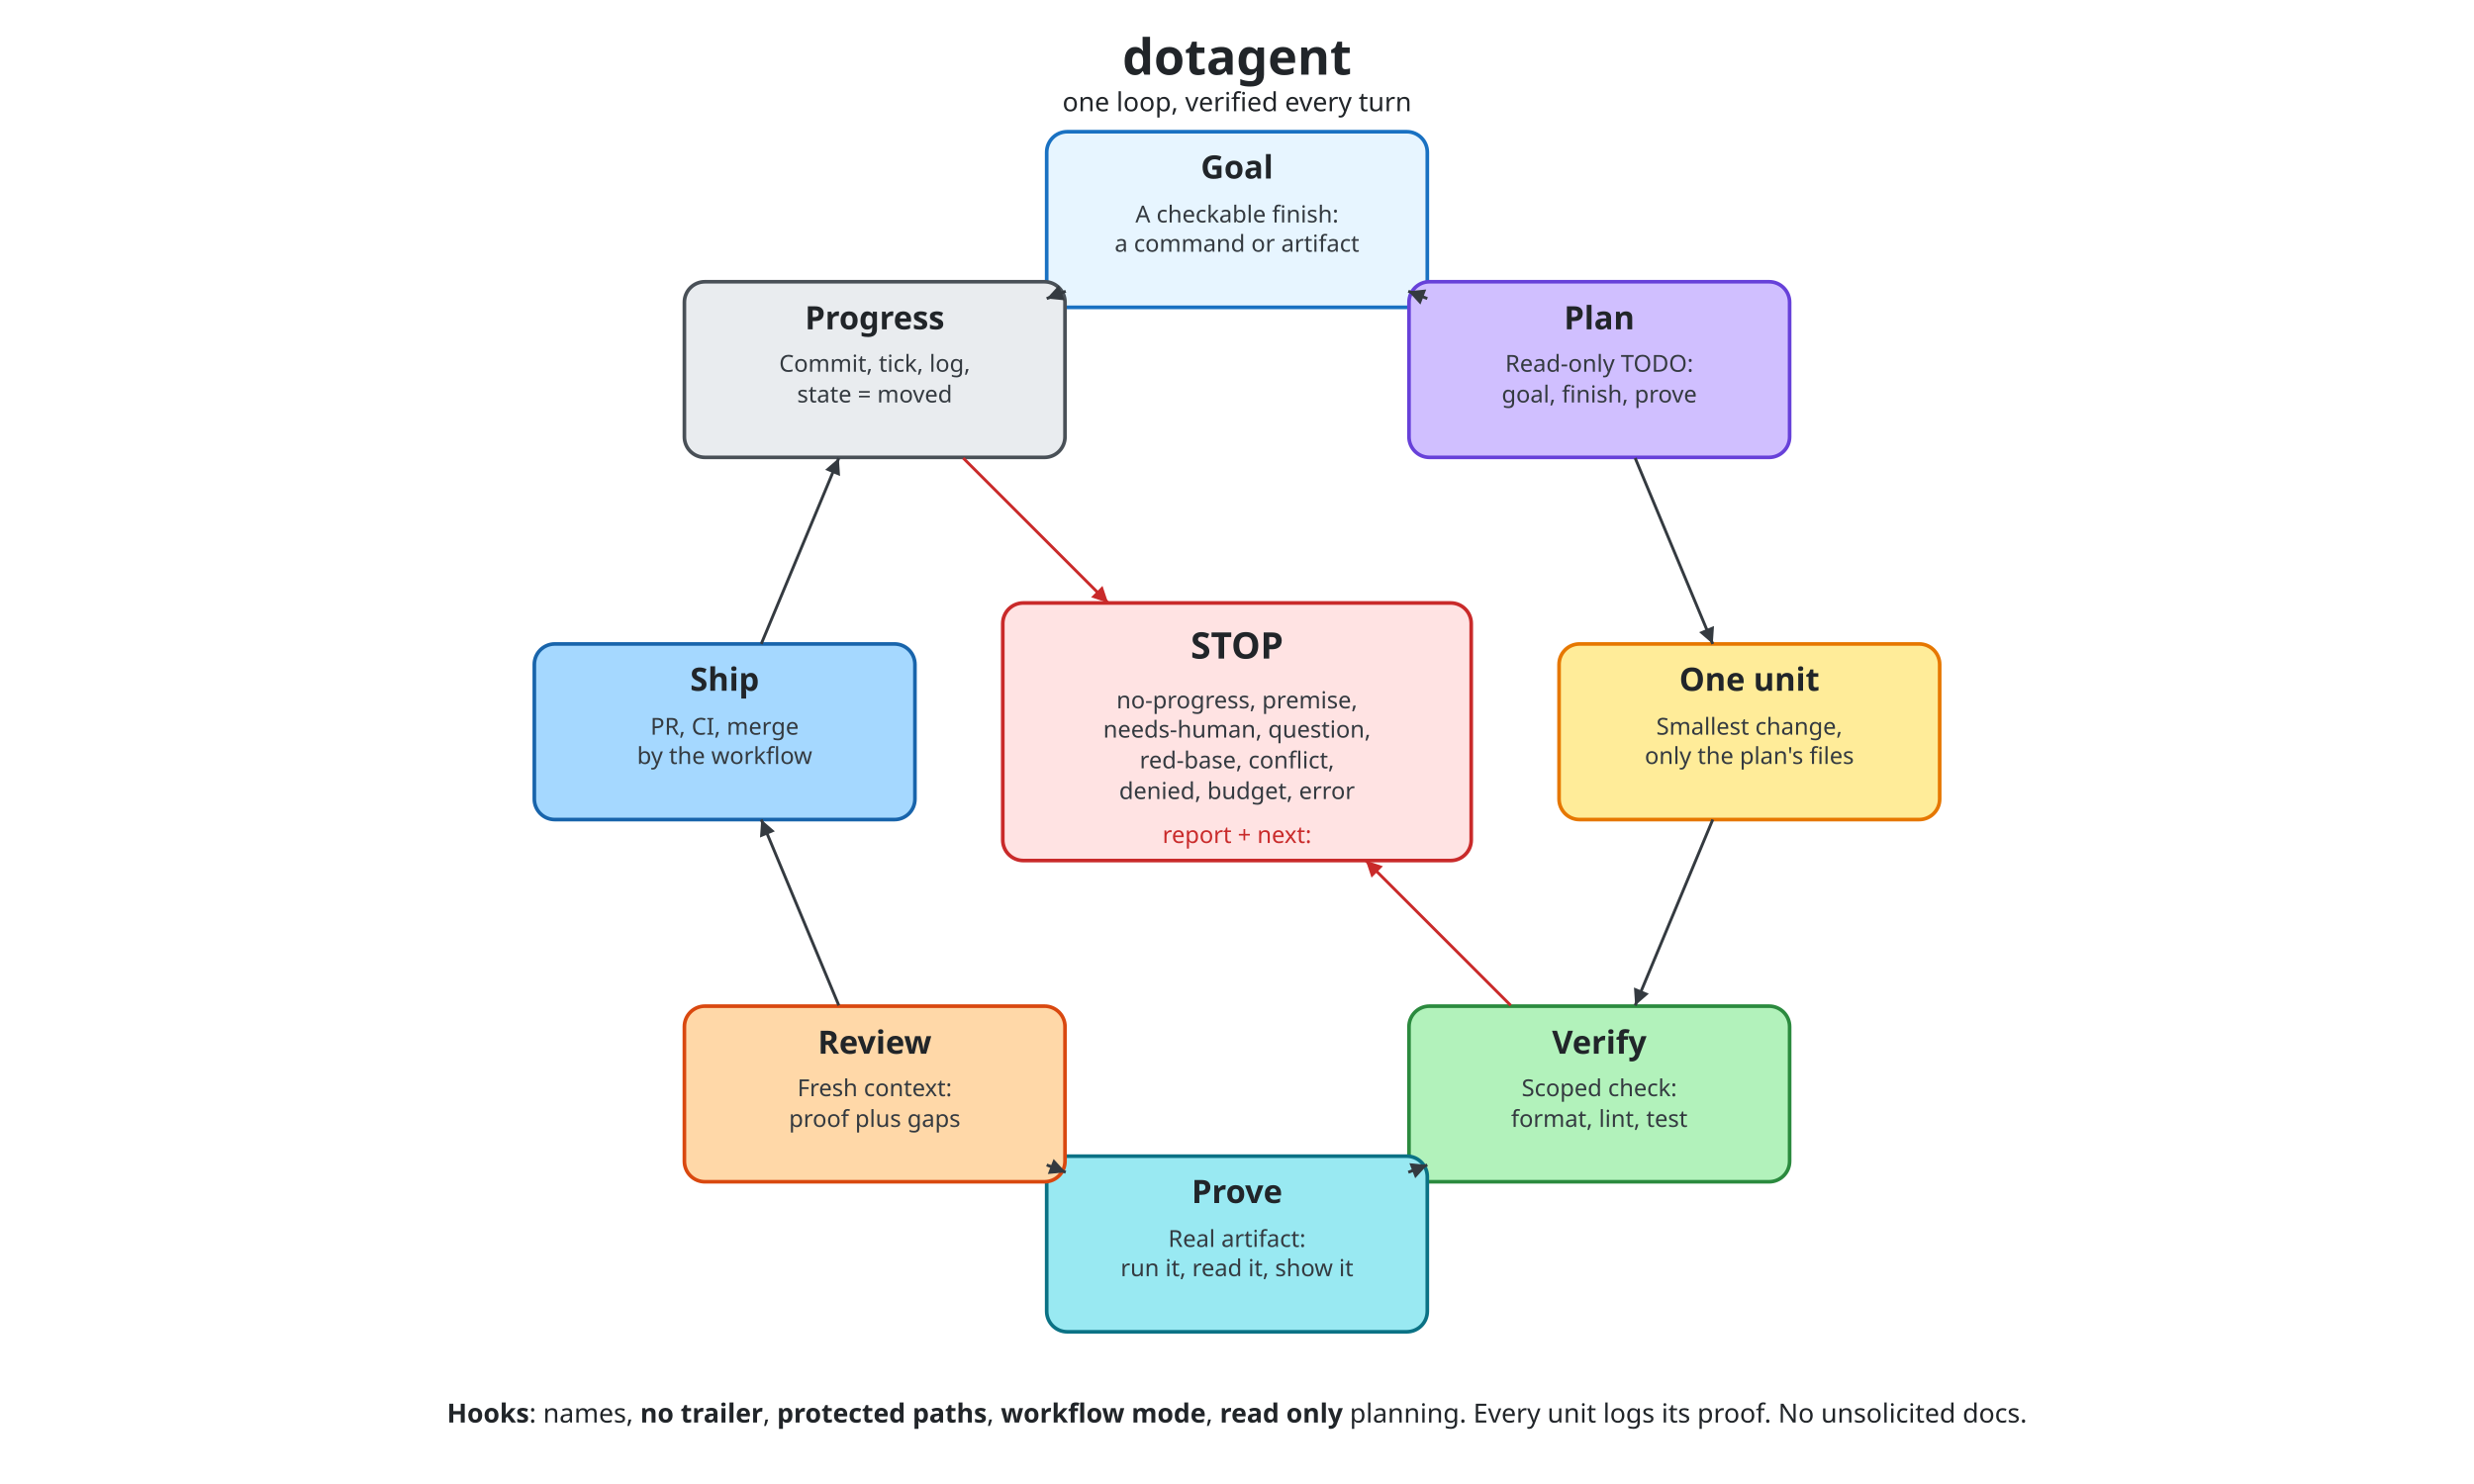
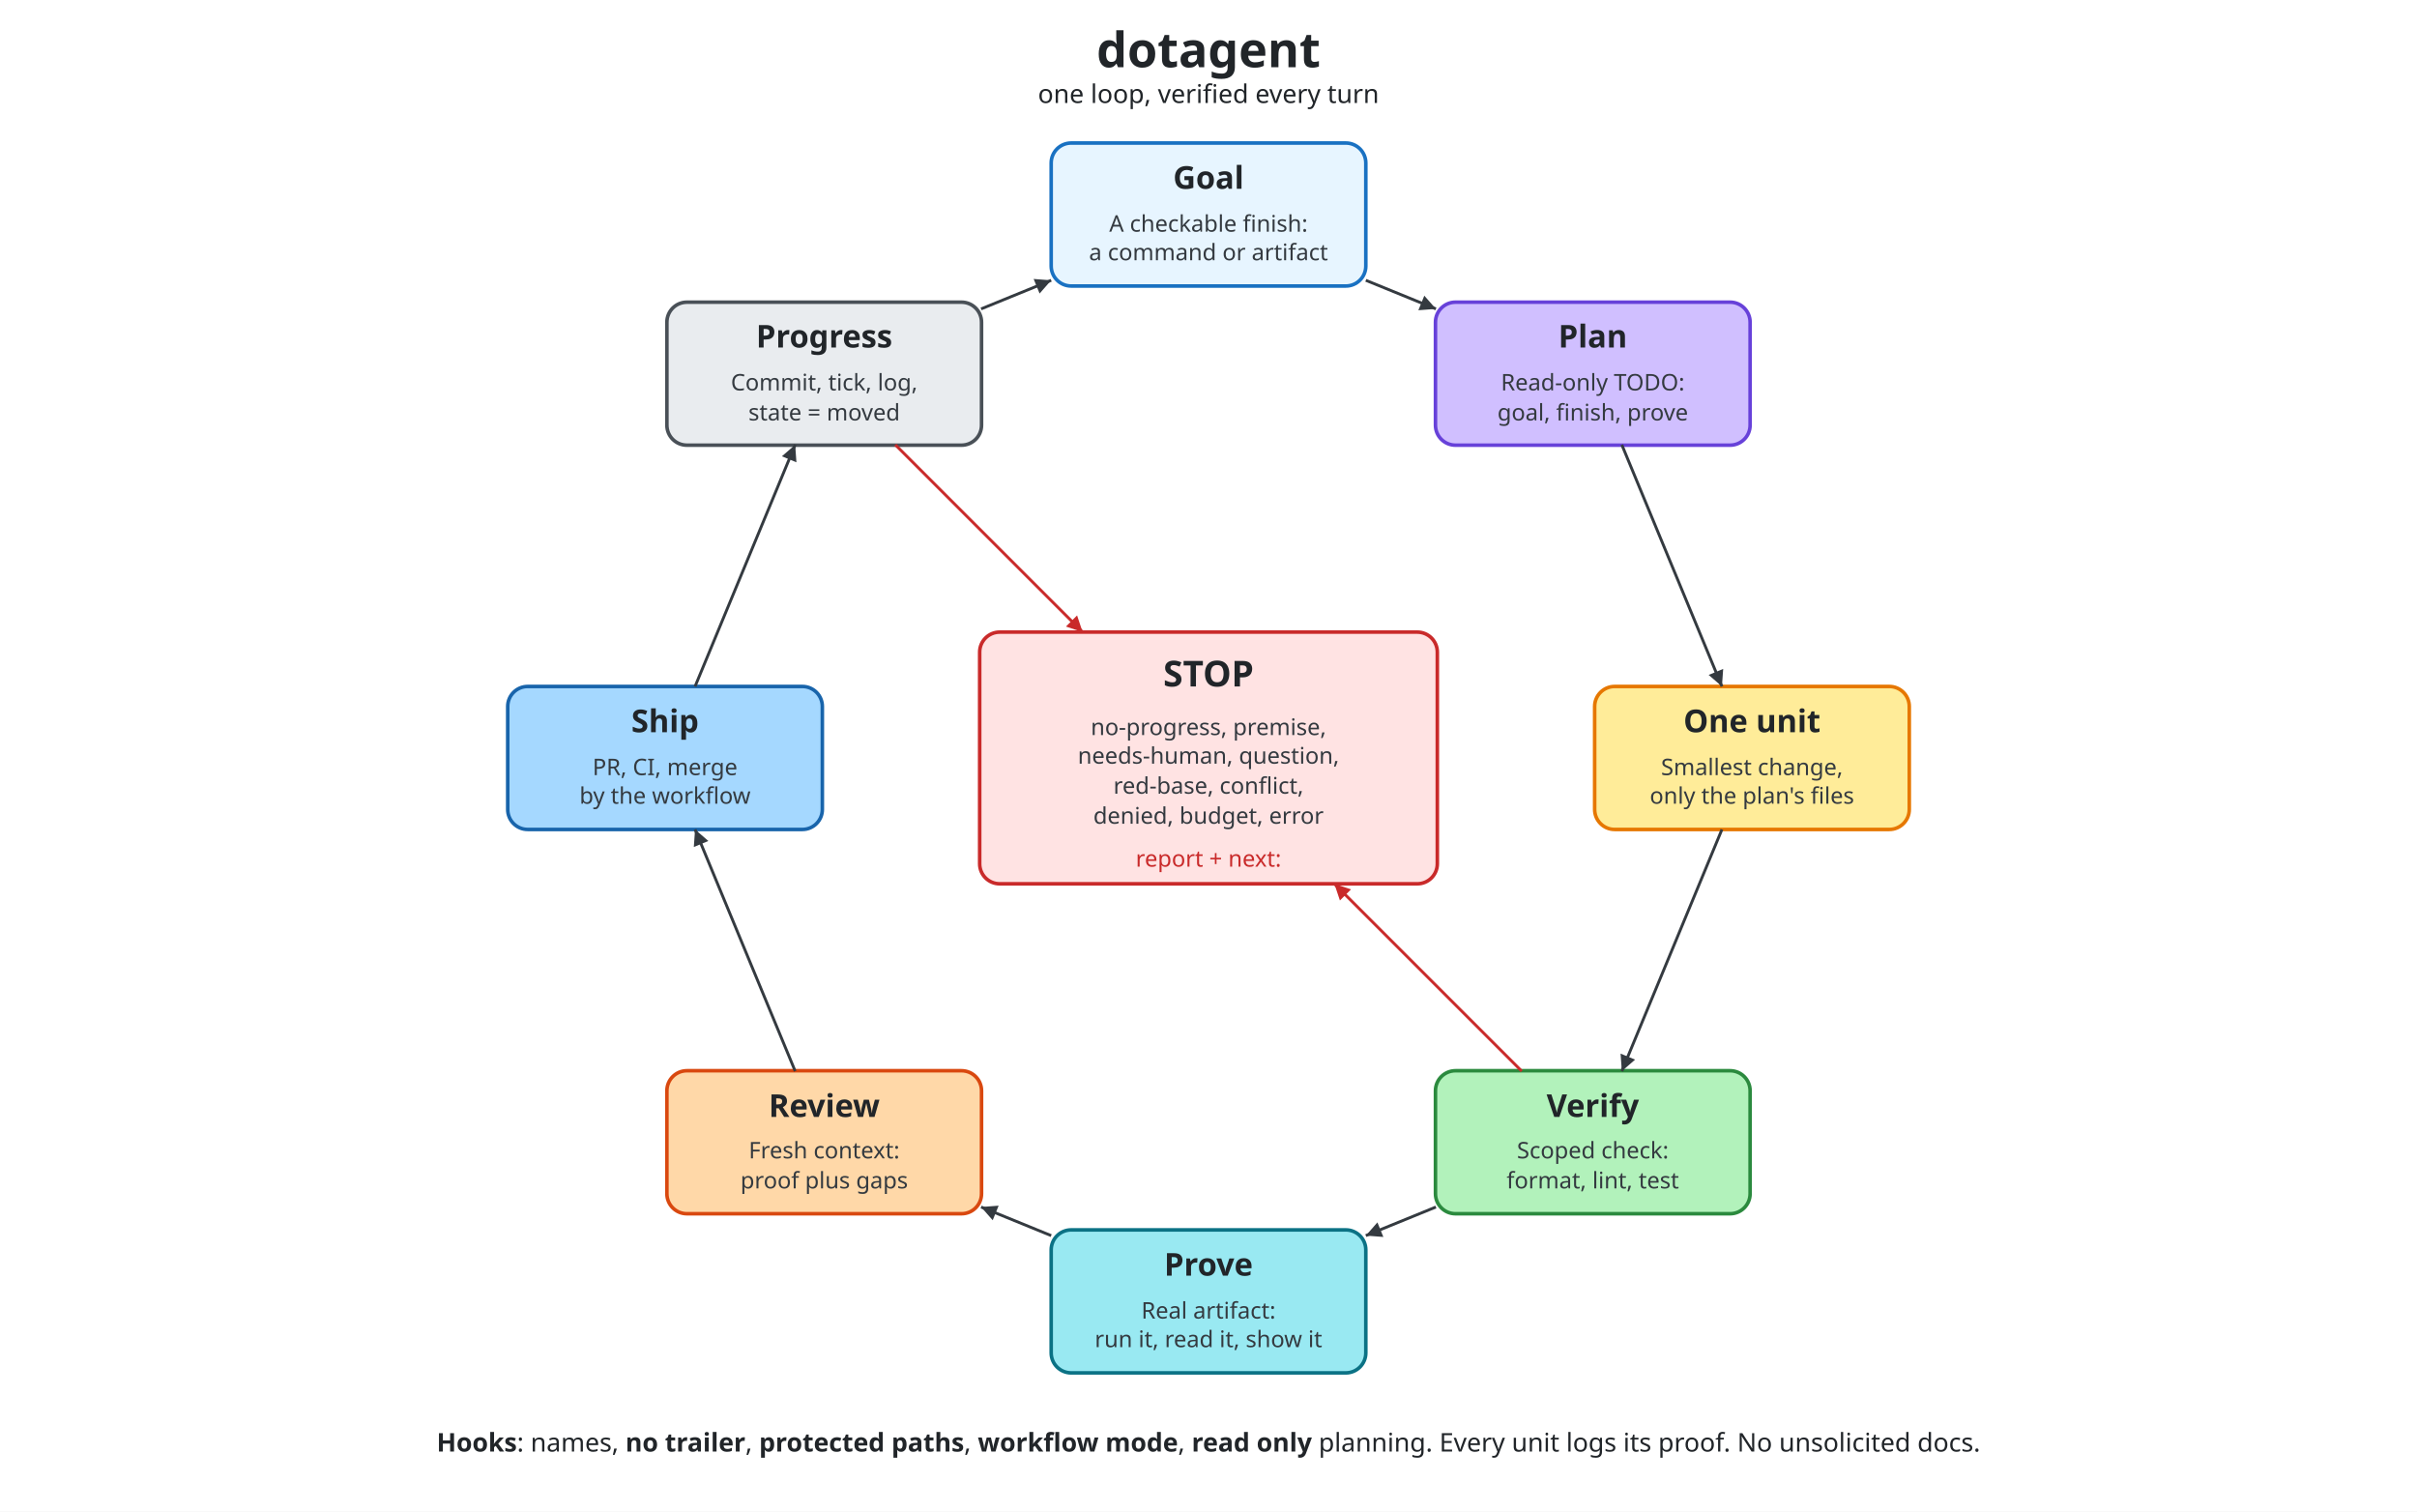
- <svg xmlns="http://www.w3.org/2000/svg" viewBox="0 0 1690 1014" width="1690" height="1014" font-family="Excalifont, Virgil, 'Segoe Print', 'Comic Sans MS', sans-serif">
+ <svg xmlns="http://www.w3.org/2000/svg" viewBox="0 0 1690 1057" width="1690" height="1057" font-family="Excalifont, Virgil, 'Segoe Print', 'Comic Sans MS', sans-serif">
  <defs>
    <marker id="a" viewBox="0 0 10 10" markerUnits="userSpaceOnUse" markerWidth="11" markerHeight="11" refX="10" refY="5" orient="auto-start-reverse">
      <path d="M0,0 L10,5 L0,10 z" fill="#343a40" />
    </marker>
    <marker id="r" viewBox="0 0 10 10" markerUnits="userSpaceOnUse" markerWidth="11" markerHeight="11" refX="10" refY="5" orient="auto-start-reverse">
      <path d="M0,0 L10,5 L0,10 z" fill="#c92a2a" />
    </marker>
  </defs>
-   <rect width="1690" height="1014" fill="#ffffff" />
-   <rect x="715" y="90" width="260" height="120" rx="14" fill="#e7f5ff" stroke="#1971c2" stroke-width="2.5" />
-   <text x="845" y="122" text-anchor="middle" font-size="22" font-weight="700" fill="#212529">Goal</text>
-   <text x="845" y="152" text-anchor="middle" font-size="16" fill="#343a40">A checkable finish:</text>
-   <text x="845" y="172" text-anchor="middle" font-size="16" fill="#343a40">a command or artifact</text>
-   <rect x="962.487" y="192.513" width="260" height="120" rx="14" fill="#d0bfff" stroke="#6741d9" stroke-width="2.5" />
-   <text x="1092.49" y="225" text-anchor="middle" font-size="22" font-weight="700" fill="#212529">Plan</text>
-   <text x="1092.49" y="254" text-anchor="middle" font-size="16" fill="#343a40">Read-only TODO:</text>
-   <text x="1092.49" y="275" text-anchor="middle" font-size="16" fill="#343a40">goal, finish, prove</text>
-   <rect x="1065" y="440" width="260" height="120" rx="14" fill="#ffec99" stroke="#e67700" stroke-width="2.5" />
-   <text x="1195" y="472" text-anchor="middle" font-size="22" font-weight="700" fill="#212529">One unit</text>
-   <text x="1195" y="502" text-anchor="middle" font-size="16" fill="#343a40">Smallest change,</text>
-   <text x="1195" y="522" text-anchor="middle" font-size="16" fill="#343a40">only the plan's files</text>
-   <rect x="962.487" y="687.487" width="260" height="120" rx="14" fill="#b2f2bb" stroke="#2b8a3e" stroke-width="2.5" />
-   <text x="1092.49" y="720" text-anchor="middle" font-size="22" font-weight="700" fill="#212529">Verify</text>
-   <text x="1092.49" y="749" text-anchor="middle" font-size="16" fill="#343a40">Scoped check:</text>
-   <text x="1092.49" y="770" text-anchor="middle" font-size="16" fill="#343a40">format, lint, test</text>
-   <rect x="715" y="790" width="260" height="120" rx="14" fill="#99e9f2" stroke="#0b7285" stroke-width="2.5" />
-   <text x="845" y="822" text-anchor="middle" font-size="22" font-weight="700" fill="#212529">Prove</text>
-   <text x="845" y="852" text-anchor="middle" font-size="16" fill="#343a40">Real artifact:</text>
-   <text x="845" y="872" text-anchor="middle" font-size="16" fill="#343a40">run it, read it, show it</text>
-   <rect x="467.513" y="687.487" width="260" height="120" rx="14" fill="#ffd8a8" stroke="#d9480f" stroke-width="2.5" />
-   <text x="597.513" y="720" text-anchor="middle" font-size="22" font-weight="700" fill="#212529">Review</text>
-   <text x="597.513" y="749" text-anchor="middle" font-size="16" fill="#343a40">Fresh context:</text>
-   <text x="597.513" y="770" text-anchor="middle" font-size="16" fill="#343a40">proof plus gaps</text>
-   <rect x="365" y="440" width="260" height="120" rx="14" fill="#a5d8ff" stroke="#1864ab" stroke-width="2.5" />
-   <text x="495" y="472" text-anchor="middle" font-size="22" font-weight="700" fill="#212529">Ship</text>
-   <text x="495" y="502" text-anchor="middle" font-size="16" fill="#343a40">PR, CI, merge</text>
-   <text x="495" y="522" text-anchor="middle" font-size="16" fill="#343a40">by the workflow</text>
-   <rect x="467.513" y="192.513" width="260" height="120" rx="14" fill="#e9ecef" stroke="#495057" stroke-width="2.5" />
-   <text x="597.513" y="225" text-anchor="middle" font-size="22" font-weight="700" fill="#212529">Progress</text>
-   <text x="597.513" y="254" text-anchor="middle" font-size="16" fill="#343a40">Commit, tick, log,</text>
-   <text x="597.513" y="275" text-anchor="middle" font-size="16" fill="#343a40">state = moved</text>
-   <polyline points="975,204 962,199" fill="none" stroke="#343a40" stroke-width="2" marker-end="url(#a)" />
-   <polyline points="1117,313 1170,440" fill="none" stroke="#343a40" stroke-width="2" marker-end="url(#a)" />
-   <polyline points="1170,560 1117,687" fill="none" stroke="#343a40" stroke-width="2" marker-end="url(#a)" />
-   <polyline points="962,801 975,796" fill="none" stroke="#343a40" stroke-width="2" marker-end="url(#a)" />
-   <polyline points="715,796 728,801" fill="none" stroke="#343a40" stroke-width="2" marker-end="url(#a)" />
-   <polyline points="573,687 520,560" fill="none" stroke="#343a40" stroke-width="2" marker-end="url(#a)" />
-   <polyline points="520,440 573,313" fill="none" stroke="#343a40" stroke-width="2" marker-end="url(#a)" />
-   <polyline points="728,199 715,204" fill="none" stroke="#343a40" stroke-width="2" marker-end="url(#a)" />
-   <text x="845" y="51" text-anchor="middle" font-size="34" font-weight="700" fill="#212529">dotagent</text>
-   <text x="845" y="76" text-anchor="middle" font-size="18" fill="#212529">one loop, verified every turn</text>
-   <rect x="685" y="412" width="320" height="176" rx="14" fill="#ffe3e3" stroke="#c92a2a" stroke-width="2.5" />
-   <text x="845" y="450" text-anchor="middle" font-size="25" font-weight="700" fill="#212529">STOP</text>
-   <text x="845" y="484" text-anchor="middle" font-size="16" fill="#343a40">no-progress, premise,</text>
-   <text x="845" y="504" text-anchor="middle" font-size="16" fill="#343a40">needs-human, question,</text>
-   <text x="845" y="525" text-anchor="middle" font-size="16" fill="#343a40">red-base, conflict,</text>
-   <text x="845" y="546" text-anchor="middle" font-size="16" fill="#343a40">denied, budget, error</text>
-   <text x="845" y="576" text-anchor="middle" font-size="16" fill="#c92a2a">report + next:</text>
-   <polyline points="1032,687 933,588" fill="none" stroke="#c92a2a" stroke-width="2" marker-end="url(#r)" />
-   <polyline points="658,313 757,412" fill="none" stroke="#c92a2a" stroke-width="2" marker-end="url(#r)" />
-   <text x="845" y="972" text-anchor="middle" font-size="18" fill="#212529">
+   <rect width="1690" height="1057" fill="#ffffff" />
+   <rect x="735" y="100" width="220" height="100" rx="14" fill="#e7f5ff" stroke="#1971c2" stroke-width="2.5" />
+   <text x="845" y="132" text-anchor="middle" font-size="22" font-weight="700" fill="#212529">Goal</text>
+   <text x="845" y="162" text-anchor="middle" font-size="16" fill="#343a40">A checkable finish:</text>
+   <text x="845" y="182" text-anchor="middle" font-size="16" fill="#343a40">a command or artifact</text>
+   <rect x="1003.7" y="211.299" width="220" height="100" rx="14" fill="#d0bfff" stroke="#6741d9" stroke-width="2.5" />
+   <text x="1113.7" y="243" text-anchor="middle" font-size="22" font-weight="700" fill="#212529">Plan</text>
+   <text x="1113.7" y="273" text-anchor="middle" font-size="16" fill="#343a40">Read-only TODO:</text>
+   <text x="1113.7" y="294" text-anchor="middle" font-size="16" fill="#343a40">goal, finish, prove</text>
+   <rect x="1115" y="480" width="220" height="100" rx="14" fill="#ffec99" stroke="#e67700" stroke-width="2.5" />
+   <text x="1225" y="512" text-anchor="middle" font-size="22" font-weight="700" fill="#212529">One unit</text>
+   <text x="1225" y="542" text-anchor="middle" font-size="16" fill="#343a40">Smallest change,</text>
+   <text x="1225" y="562" text-anchor="middle" font-size="16" fill="#343a40">only the plan's files</text>
+   <rect x="1003.7" y="748.701" width="220" height="100" rx="14" fill="#b2f2bb" stroke="#2b8a3e" stroke-width="2.5" />
+   <text x="1113.7" y="781" text-anchor="middle" font-size="22" font-weight="700" fill="#212529">Verify</text>
+   <text x="1113.7" y="810" text-anchor="middle" font-size="16" fill="#343a40">Scoped check:</text>
+   <text x="1113.7" y="831" text-anchor="middle" font-size="16" fill="#343a40">format, lint, test</text>
+   <rect x="735" y="860" width="220" height="100" rx="14" fill="#99e9f2" stroke="#0b7285" stroke-width="2.5" />
+   <text x="845" y="892" text-anchor="middle" font-size="22" font-weight="700" fill="#212529">Prove</text>
+   <text x="845" y="922" text-anchor="middle" font-size="16" fill="#343a40">Real artifact:</text>
+   <text x="845" y="942" text-anchor="middle" font-size="16" fill="#343a40">run it, read it, show it</text>
+   <rect x="466.299" y="748.701" width="220" height="100" rx="14" fill="#ffd8a8" stroke="#d9480f" stroke-width="2.5" />
+   <text x="576.299" y="781" text-anchor="middle" font-size="22" font-weight="700" fill="#212529">Review</text>
+   <text x="576.299" y="810" text-anchor="middle" font-size="16" fill="#343a40">Fresh context:</text>
+   <text x="576.299" y="831" text-anchor="middle" font-size="16" fill="#343a40">proof plus gaps</text>
+   <rect x="355" y="480" width="220" height="100" rx="14" fill="#a5d8ff" stroke="#1864ab" stroke-width="2.5" />
+   <text x="465" y="512" text-anchor="middle" font-size="22" font-weight="700" fill="#212529">Ship</text>
+   <text x="465" y="542" text-anchor="middle" font-size="16" fill="#343a40">PR, CI, merge</text>
+   <text x="465" y="562" text-anchor="middle" font-size="16" fill="#343a40">by the workflow</text>
+   <rect x="466.299" y="211.299" width="220" height="100" rx="14" fill="#e9ecef" stroke="#495057" stroke-width="2.5" />
+   <text x="576.299" y="243" text-anchor="middle" font-size="22" font-weight="700" fill="#212529">Progress</text>
+   <text x="576.299" y="273" text-anchor="middle" font-size="16" fill="#343a40">Commit, tick, log,</text>
+   <text x="576.299" y="294" text-anchor="middle" font-size="16" fill="#343a40">state = moved</text>
+   <polyline points="955,196 1004,216" fill="none" stroke="#343a40" stroke-width="2" marker-end="url(#a)" />
+   <polyline points="1134,311 1204,480" fill="none" stroke="#343a40" stroke-width="2" marker-end="url(#a)" />
+   <polyline points="1204,580 1134,749" fill="none" stroke="#343a40" stroke-width="2" marker-end="url(#a)" />
+   <polyline points="1004,844 955,864" fill="none" stroke="#343a40" stroke-width="2" marker-end="url(#a)" />
+   <polyline points="735,864 686,844" fill="none" stroke="#343a40" stroke-width="2" marker-end="url(#a)" />
+   <polyline points="556,749 486,580" fill="none" stroke="#343a40" stroke-width="2" marker-end="url(#a)" />
+   <polyline points="486,480 556,311" fill="none" stroke="#343a40" stroke-width="2" marker-end="url(#a)" />
+   <polyline points="686,216 735,196" fill="none" stroke="#343a40" stroke-width="2" marker-end="url(#a)" />
+   <text x="845" y="47" text-anchor="middle" font-size="34" font-weight="700" fill="#212529">dotagent</text>
+   <text x="845" y="72" text-anchor="middle" font-size="18" fill="#212529">one loop, verified every turn</text>
+   <rect x="685" y="442" width="320" height="176" rx="14" fill="#ffe3e3" stroke="#c92a2a" stroke-width="2.5" />
+   <text x="845" y="480" text-anchor="middle" font-size="25" font-weight="700" fill="#212529">STOP</text>
+   <text x="845" y="514" text-anchor="middle" font-size="16" fill="#343a40">no-progress, premise,</text>
+   <text x="845" y="534" text-anchor="middle" font-size="16" fill="#343a40">needs-human, question,</text>
+   <text x="845" y="555" text-anchor="middle" font-size="16" fill="#343a40">red-base, conflict,</text>
+   <text x="845" y="576" text-anchor="middle" font-size="16" fill="#343a40">denied, budget, error</text>
+   <text x="845" y="606" text-anchor="middle" font-size="16" fill="#c92a2a">report + next:</text>
+   <polyline points="1064,749 933,618" fill="none" stroke="#c92a2a" stroke-width="2" marker-end="url(#r)" />
+   <polyline points="626,311 757,442" fill="none" stroke="#c92a2a" stroke-width="2" marker-end="url(#r)" />
+   <text x="845" y="1015" text-anchor="middle" font-size="18" fill="#212529">
    <tspan font-weight="700" fill="#212529">Hooks</tspan>: names, <tspan font-weight="700" fill="#212529">no trailer</tspan>, <tspan font-weight="700" fill="#212529">protected paths</tspan>, <tspan font-weight="700" fill="#212529">workflow mode</tspan>, <tspan font-weight="700" fill="#212529">read only</tspan> planning. Every unit logs its proof. No unsolicited docs.</text>
</svg>
